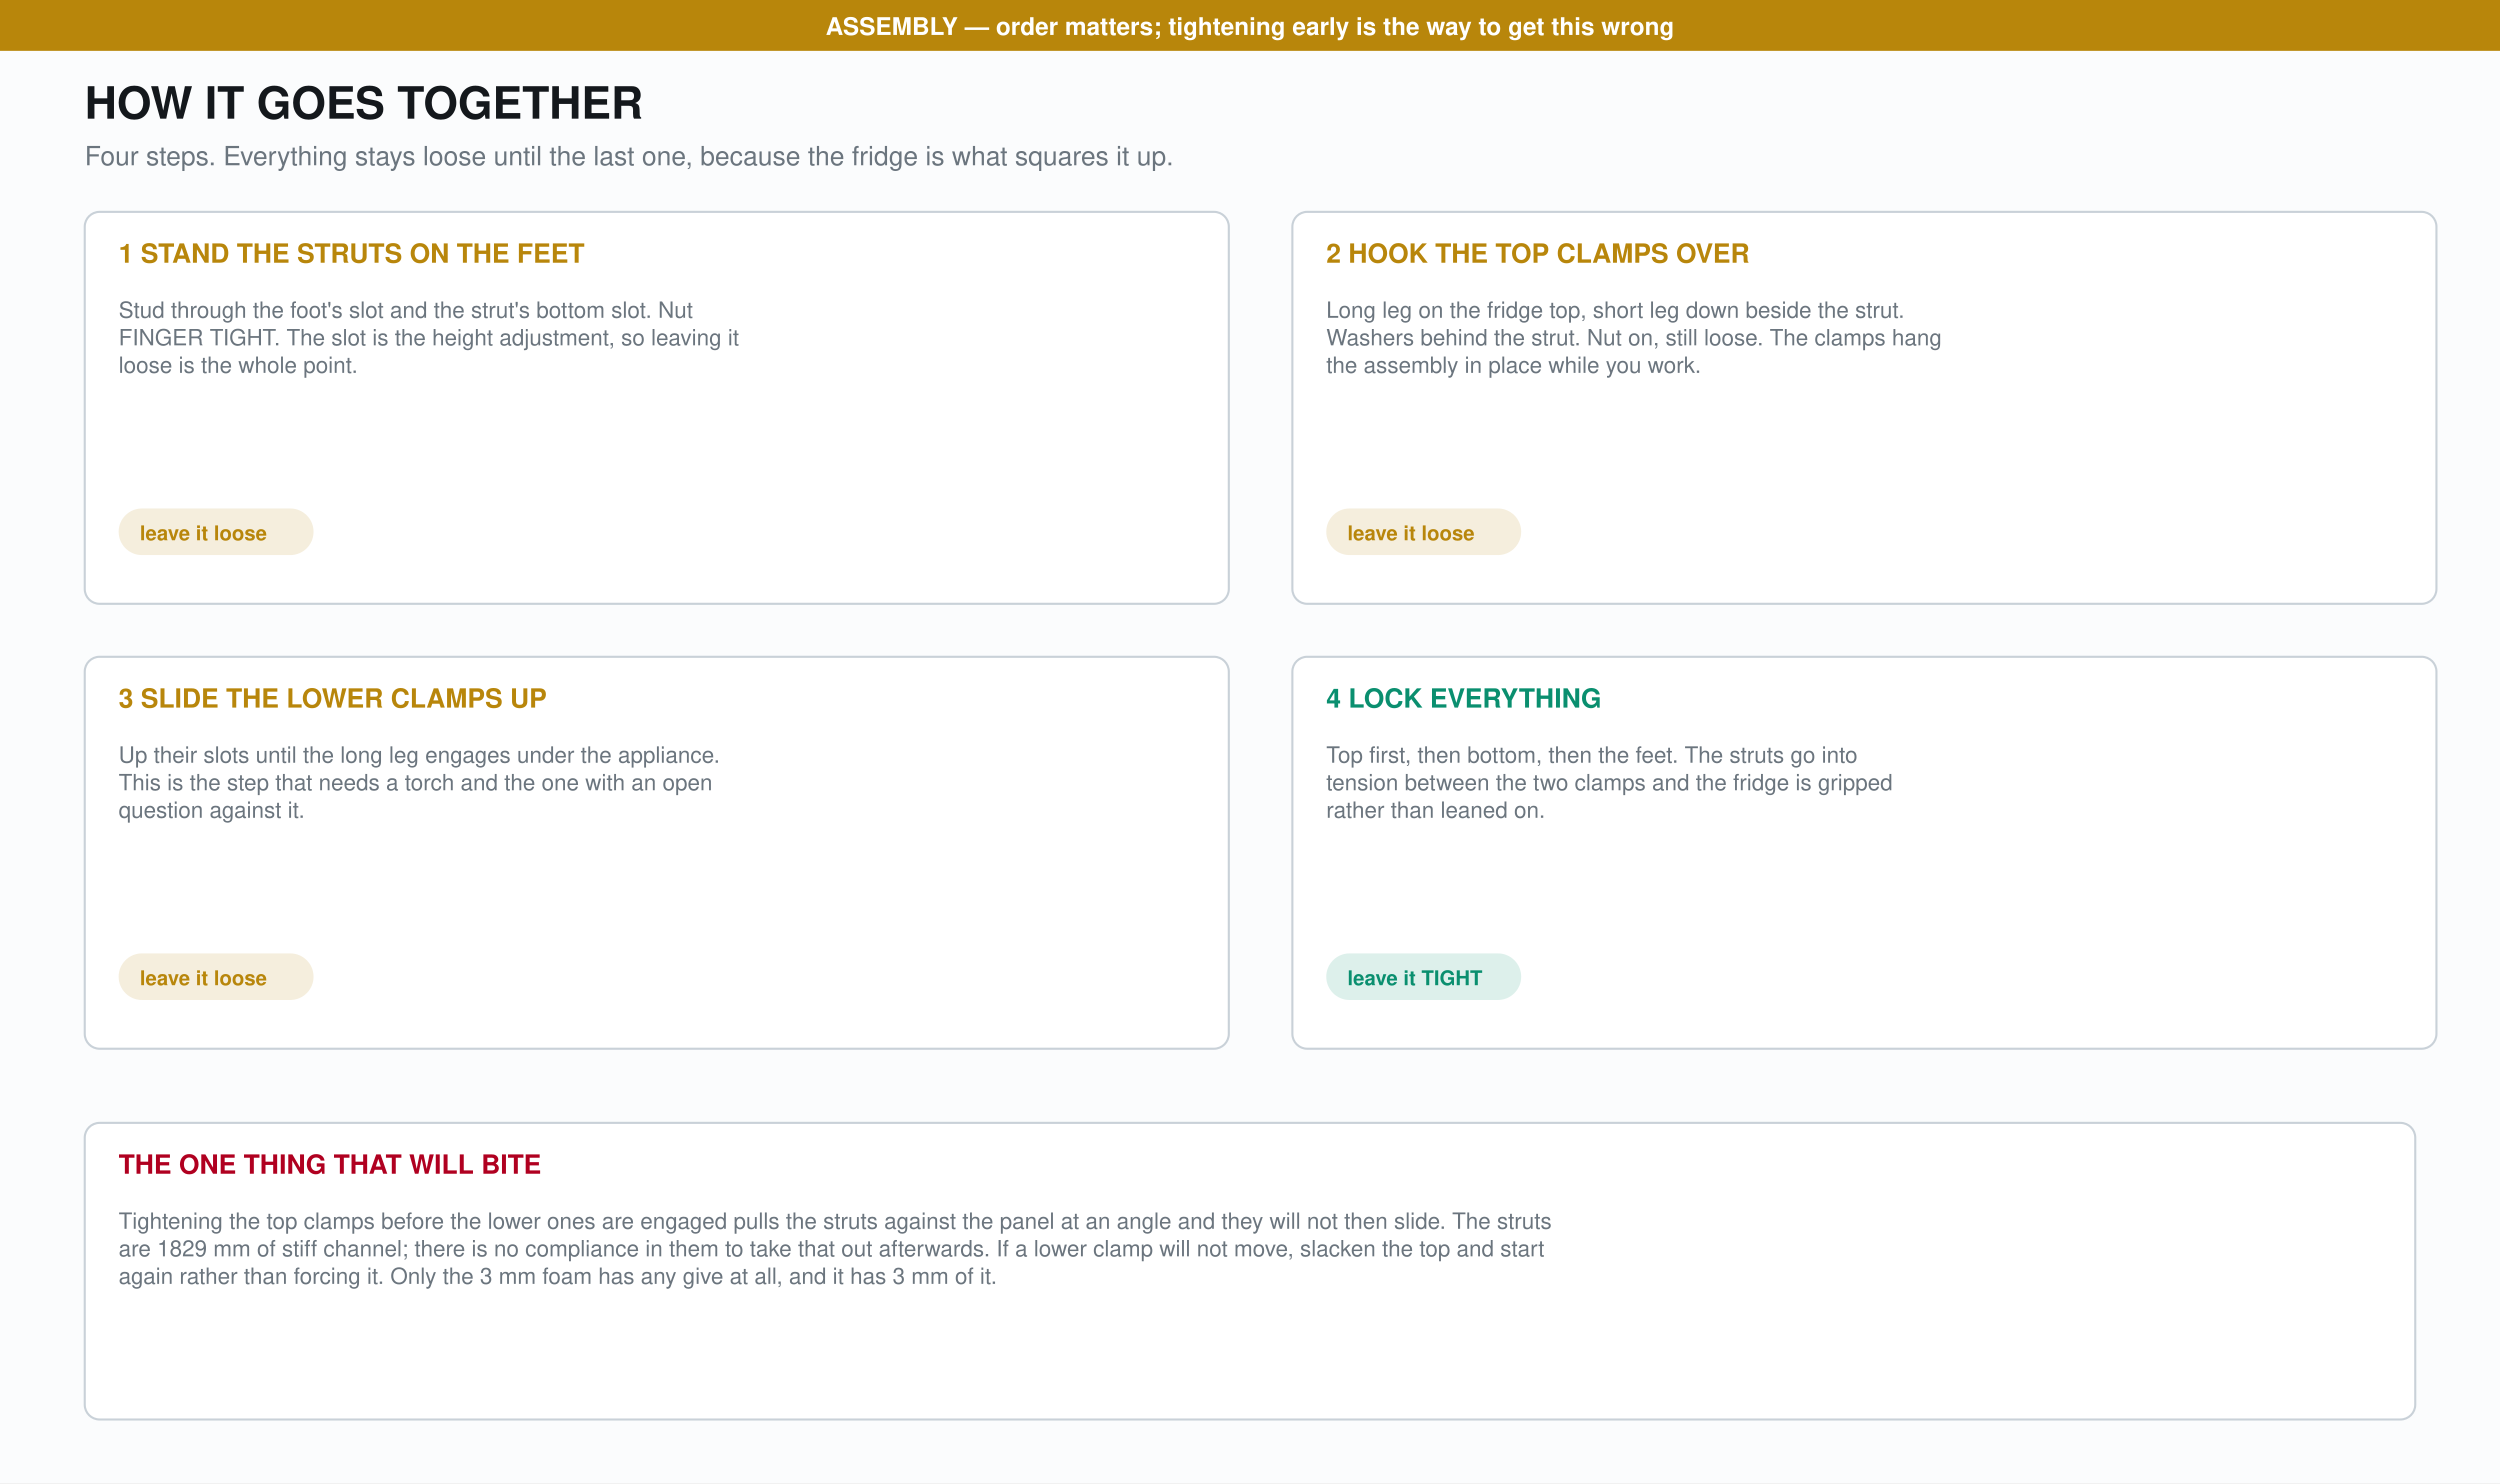
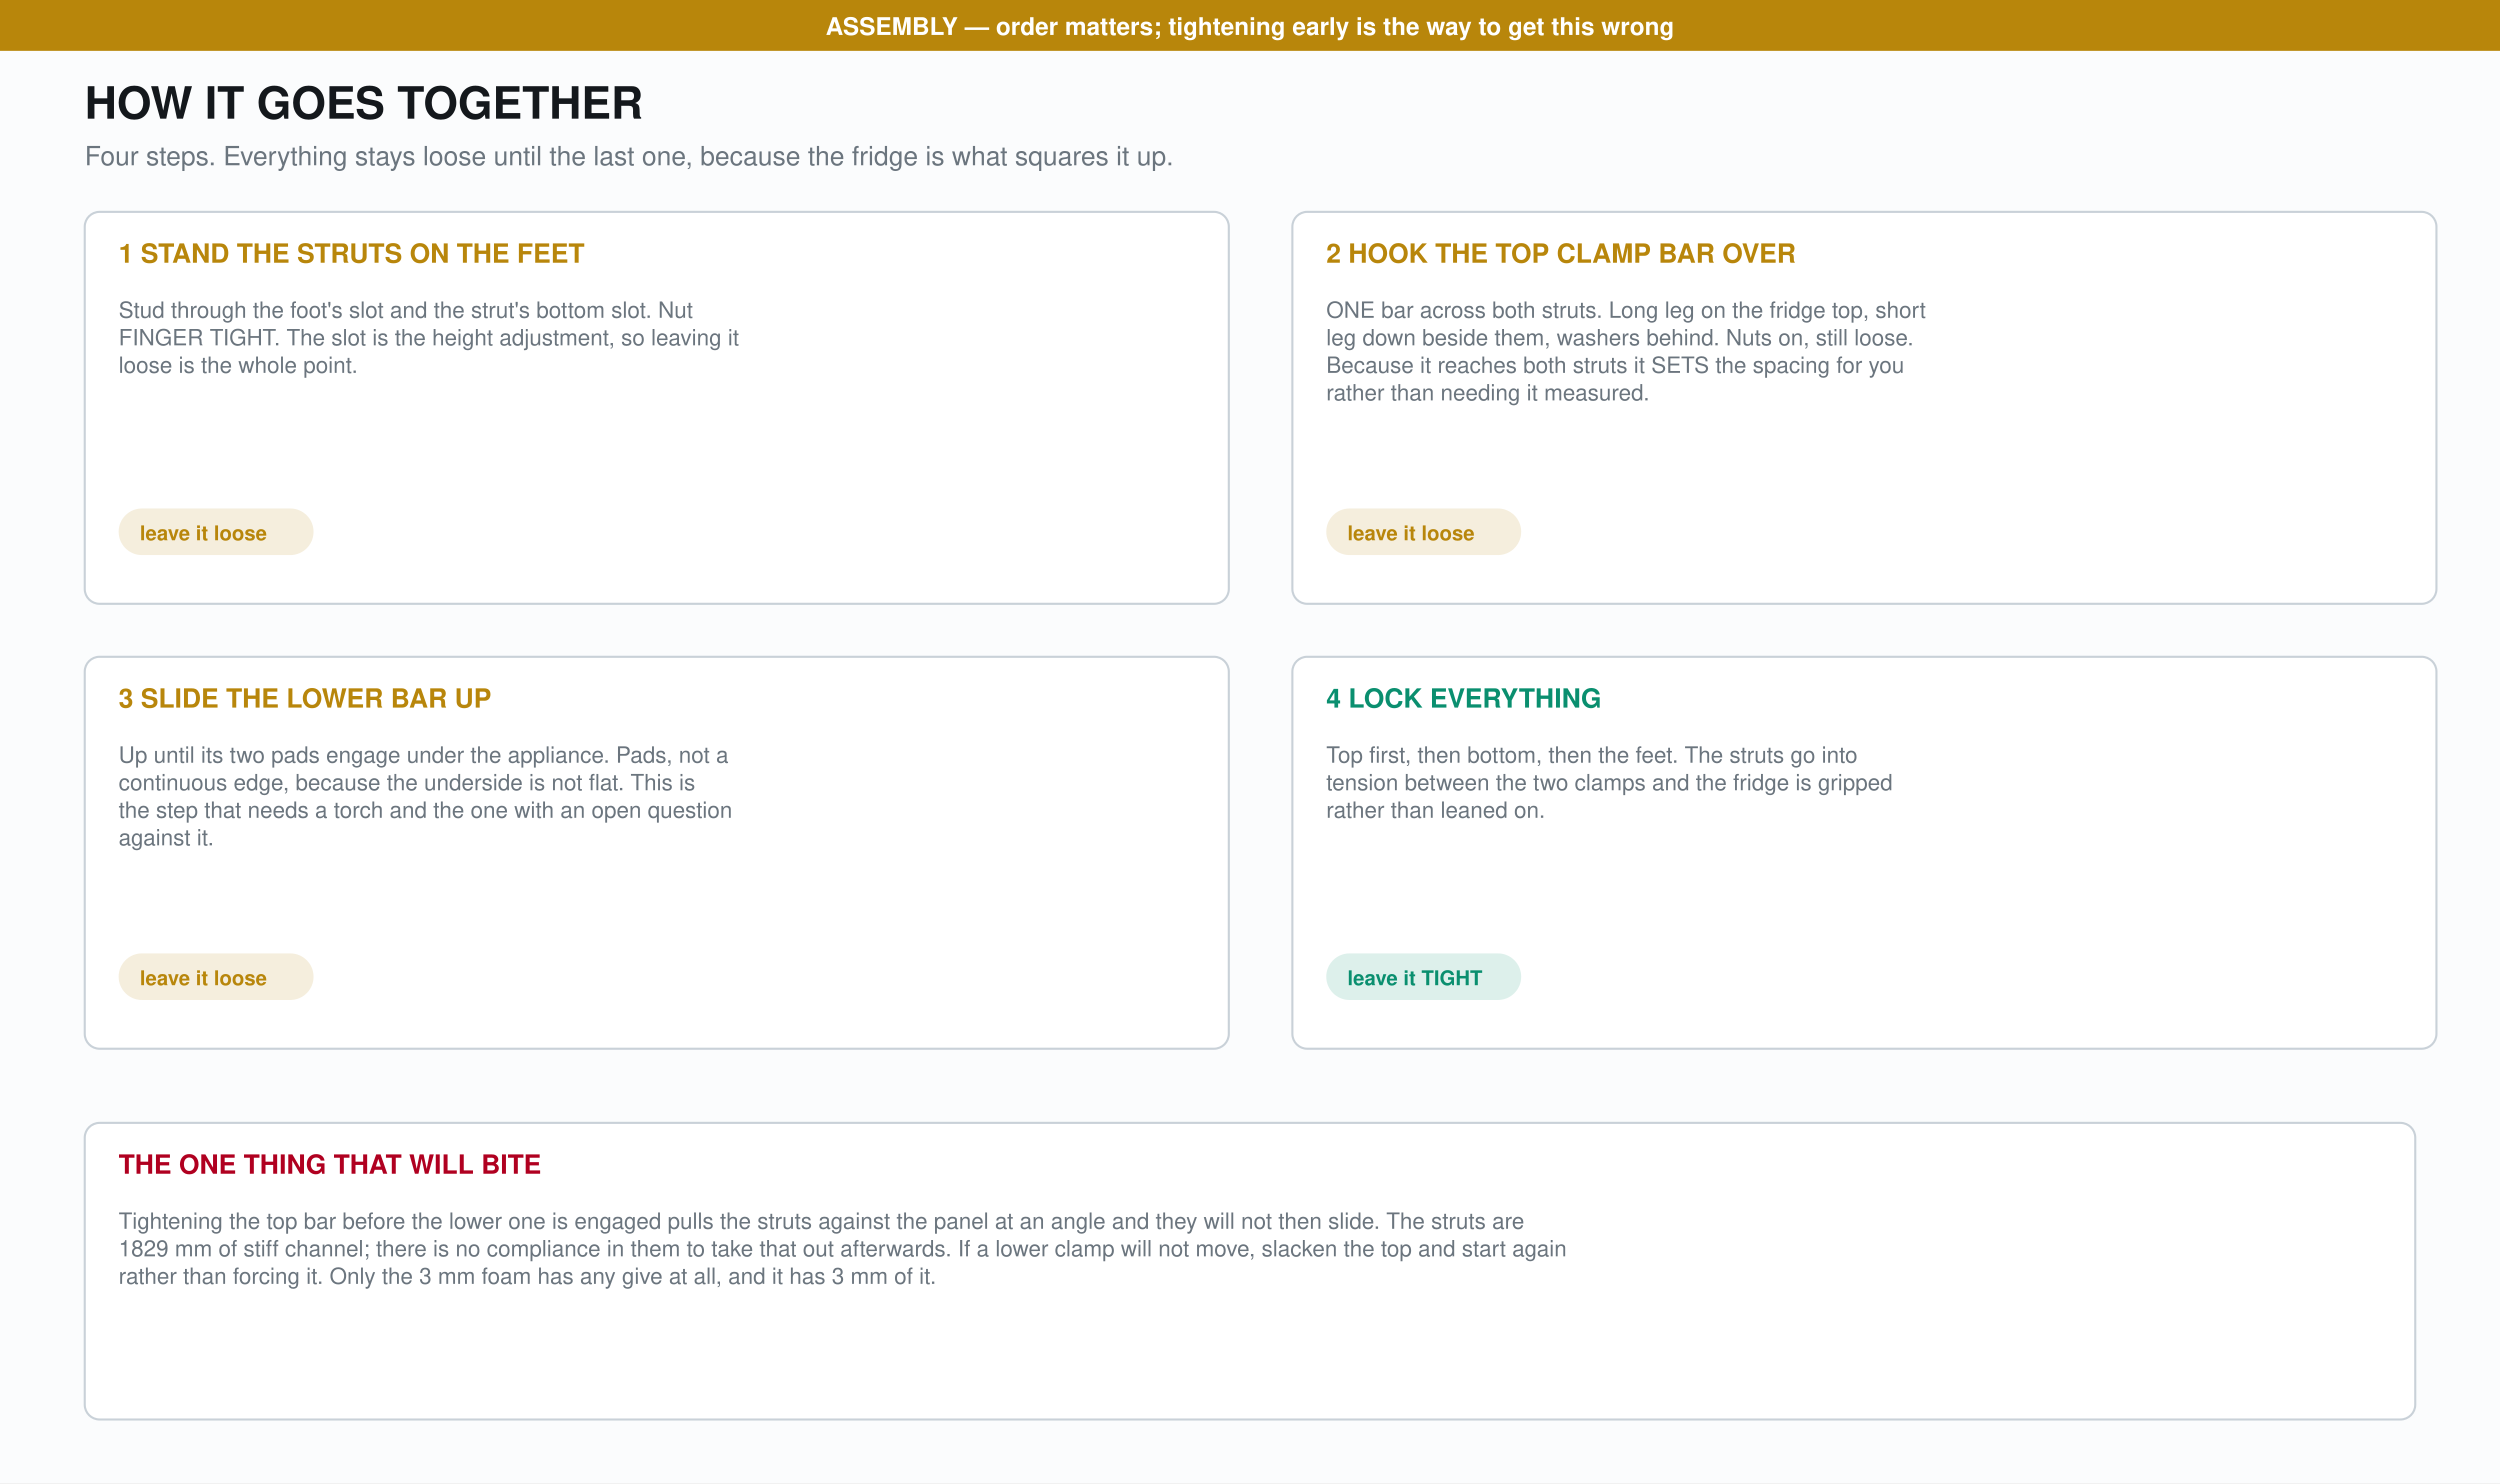
<svg xmlns="http://www.w3.org/2000/svg" width="1180" height="700" viewBox="0 0 1180 700">
  <rect width="1180" height="700" fill="#fbfcfd" />
  <rect width="1180" height="24" fill="#b8860b" />
  <text x="590.00" y="16.50" font-family="Helvetica,Arial,sans-serif" font-size="11.5" text-anchor="middle" fill="#fff" font-weight="bold">ASSEMBLY — order matters; tightening early is the way to get this wrong</text>
  <text x="40.00" y="56.00" font-family="Helvetica,Arial,sans-serif" font-size="21" text-anchor="start" fill="#14181c" font-weight="bold">HOW IT GOES TOGETHER</text>
  <text x="40.00" y="78.00" font-family="Helvetica,Arial,sans-serif" font-size="12.5" text-anchor="start" fill="#6b757e" font-weight="normal">Four steps. Everything stays loose until the last one, because the fridge is what squares it up.</text>
  <rect x="40.0" y="100.0" width="540.0" height="185.0" rx="7" fill="#fff" stroke="#c9d1d8" stroke-width="1" />
  <text x="56.00" y="124.00" font-family="Helvetica,Arial,sans-serif" font-size="12.5" text-anchor="start" fill="#b8860b" font-weight="bold">1  STAND THE STRUTS ON THE FEET</text>
  <text x="56.00" y="150.00" font-family="Helvetica,Arial,sans-serif" font-size="10.6" text-anchor="start" fill="#6b757e" font-weight="normal">Stud through the foot's slot and the strut's bottom slot. Nut</text>
  <text x="56.00" y="163.00" font-family="Helvetica,Arial,sans-serif" font-size="10.6" text-anchor="start" fill="#6b757e" font-weight="normal">FINGER TIGHT. The slot is the height adjustment, so leaving it</text>
  <text x="56.00" y="176.00" font-family="Helvetica,Arial,sans-serif" font-size="10.6" text-anchor="start" fill="#6b757e" font-weight="normal">loose is the whole point.</text>
  <rect x="56.0" y="240.0" width="92" height="22" rx="11" fill="#b8860b" fill-opacity="0.14" />
  <text x="66.00" y="255.00" font-family="Helvetica,Arial,sans-serif" font-size="9.6" text-anchor="start" fill="#b8860b" font-weight="bold">leave it loose</text>
  <rect x="610.0" y="100.0" width="540.0" height="185.0" rx="7" fill="#fff" stroke="#c9d1d8" stroke-width="1" />
-   <text x="626.00" y="124.00" font-family="Helvetica,Arial,sans-serif" font-size="12.5" text-anchor="start" fill="#b8860b" font-weight="bold">2  HOOK THE TOP CLAMPS OVER</text>
-   <text x="626.00" y="150.00" font-family="Helvetica,Arial,sans-serif" font-size="10.6" text-anchor="start" fill="#6b757e" font-weight="normal">Long leg on the fridge top, short leg down beside the strut.</text>
-   <text x="626.00" y="163.00" font-family="Helvetica,Arial,sans-serif" font-size="10.6" text-anchor="start" fill="#6b757e" font-weight="normal">Washers behind the strut. Nut on, still loose. The clamps hang</text>
-   <text x="626.00" y="176.00" font-family="Helvetica,Arial,sans-serif" font-size="10.6" text-anchor="start" fill="#6b757e" font-weight="normal">the assembly in place while you work.</text>
+   <text x="626.00" y="124.00" font-family="Helvetica,Arial,sans-serif" font-size="12.5" text-anchor="start" fill="#b8860b" font-weight="bold">2  HOOK THE TOP CLAMP BAR OVER</text>
+   <text x="626.00" y="150.00" font-family="Helvetica,Arial,sans-serif" font-size="10.6" text-anchor="start" fill="#6b757e" font-weight="normal">ONE bar across both struts. Long leg on the fridge top, short</text>
+   <text x="626.00" y="163.00" font-family="Helvetica,Arial,sans-serif" font-size="10.6" text-anchor="start" fill="#6b757e" font-weight="normal">leg down beside them, washers behind. Nuts on, still loose.</text>
+   <text x="626.00" y="176.00" font-family="Helvetica,Arial,sans-serif" font-size="10.6" text-anchor="start" fill="#6b757e" font-weight="normal">Because it reaches both struts it SETS the spacing for you</text>
+   <text x="626.00" y="189.00" font-family="Helvetica,Arial,sans-serif" font-size="10.6" text-anchor="start" fill="#6b757e" font-weight="normal">rather than needing it measured.</text>
  <rect x="626.0" y="240.0" width="92" height="22" rx="11" fill="#b8860b" fill-opacity="0.14" />
  <text x="636.00" y="255.00" font-family="Helvetica,Arial,sans-serif" font-size="9.6" text-anchor="start" fill="#b8860b" font-weight="bold">leave it loose</text>
  <rect x="40.0" y="310.0" width="540.0" height="185.0" rx="7" fill="#fff" stroke="#c9d1d8" stroke-width="1" />
-   <text x="56.00" y="334.00" font-family="Helvetica,Arial,sans-serif" font-size="12.5" text-anchor="start" fill="#b8860b" font-weight="bold">3  SLIDE THE LOWER CLAMPS UP</text>
-   <text x="56.00" y="360.00" font-family="Helvetica,Arial,sans-serif" font-size="10.6" text-anchor="start" fill="#6b757e" font-weight="normal">Up their slots until the long leg engages under the appliance.</text>
-   <text x="56.00" y="373.00" font-family="Helvetica,Arial,sans-serif" font-size="10.6" text-anchor="start" fill="#6b757e" font-weight="normal">This is the step that needs a torch and the one with an open</text>
-   <text x="56.00" y="386.00" font-family="Helvetica,Arial,sans-serif" font-size="10.6" text-anchor="start" fill="#6b757e" font-weight="normal">question against it.</text>
+   <text x="56.00" y="334.00" font-family="Helvetica,Arial,sans-serif" font-size="12.5" text-anchor="start" fill="#b8860b" font-weight="bold">3  SLIDE THE LOWER BAR UP</text>
+   <text x="56.00" y="360.00" font-family="Helvetica,Arial,sans-serif" font-size="10.6" text-anchor="start" fill="#6b757e" font-weight="normal">Up until its two pads engage under the appliance. Pads, not a</text>
+   <text x="56.00" y="373.00" font-family="Helvetica,Arial,sans-serif" font-size="10.6" text-anchor="start" fill="#6b757e" font-weight="normal">continuous edge, because the underside is not flat. This is</text>
+   <text x="56.00" y="386.00" font-family="Helvetica,Arial,sans-serif" font-size="10.6" text-anchor="start" fill="#6b757e" font-weight="normal">the step that needs a torch and the one with an open question</text>
+   <text x="56.00" y="399.00" font-family="Helvetica,Arial,sans-serif" font-size="10.6" text-anchor="start" fill="#6b757e" font-weight="normal">against it.</text>
  <rect x="56.0" y="450.0" width="92" height="22" rx="11" fill="#b8860b" fill-opacity="0.14" />
  <text x="66.00" y="465.00" font-family="Helvetica,Arial,sans-serif" font-size="9.6" text-anchor="start" fill="#b8860b" font-weight="bold">leave it loose</text>
  <rect x="610.0" y="310.0" width="540.0" height="185.0" rx="7" fill="#fff" stroke="#c9d1d8" stroke-width="1" />
  <text x="626.00" y="334.00" font-family="Helvetica,Arial,sans-serif" font-size="12.5" text-anchor="start" fill="#0a8f6f" font-weight="bold">4  LOCK EVERYTHING</text>
  <text x="626.00" y="360.00" font-family="Helvetica,Arial,sans-serif" font-size="10.6" text-anchor="start" fill="#6b757e" font-weight="normal">Top first, then bottom, then the feet. The struts go into</text>
  <text x="626.00" y="373.00" font-family="Helvetica,Arial,sans-serif" font-size="10.6" text-anchor="start" fill="#6b757e" font-weight="normal">tension between the two clamps and the fridge is gripped</text>
  <text x="626.00" y="386.00" font-family="Helvetica,Arial,sans-serif" font-size="10.6" text-anchor="start" fill="#6b757e" font-weight="normal">rather than leaned on.</text>
  <rect x="626.0" y="450.0" width="92" height="22" rx="11" fill="#0a8f6f" fill-opacity="0.14" />
  <text x="636.00" y="465.00" font-family="Helvetica,Arial,sans-serif" font-size="9.6" text-anchor="start" fill="#0a8f6f" font-weight="bold">leave it TIGHT</text>
  <rect x="40.0" y="530.0" width="1100.0" height="140.0" rx="7" fill="#fff" stroke="#c9d1d8" stroke-width="1" />
  <text x="56.00" y="554.00" font-family="Helvetica,Arial,sans-serif" font-size="12.5" text-anchor="start" fill="#b00020" font-weight="bold">THE ONE THING THAT WILL BITE</text>
-   <text x="56.00" y="580.00" font-family="Helvetica,Arial,sans-serif" font-size="10.6" text-anchor="start" fill="#6b757e" font-weight="normal">Tightening the top clamps before the lower ones are engaged pulls the struts against the panel at an angle and they will not then slide. The struts</text>
-   <text x="56.00" y="593.00" font-family="Helvetica,Arial,sans-serif" font-size="10.6" text-anchor="start" fill="#6b757e" font-weight="normal">are 1829 mm of stiff channel; there is no compliance in them to take that out afterwards. If a lower clamp will not move, slacken the top and start</text>
-   <text x="56.00" y="606.00" font-family="Helvetica,Arial,sans-serif" font-size="10.6" text-anchor="start" fill="#6b757e" font-weight="normal">again rather than forcing it. Only the 3 mm foam has any give at all, and it has 3 mm of it.</text>
+   <text x="56.00" y="580.00" font-family="Helvetica,Arial,sans-serif" font-size="10.6" text-anchor="start" fill="#6b757e" font-weight="normal">Tightening the top bar before the lower one is engaged pulls the struts against the panel at an angle and they will not then slide. The struts are</text>
+   <text x="56.00" y="593.00" font-family="Helvetica,Arial,sans-serif" font-size="10.6" text-anchor="start" fill="#6b757e" font-weight="normal">1829 mm of stiff channel; there is no compliance in them to take that out afterwards. If a lower clamp will not move, slacken the top and start again</text>
+   <text x="56.00" y="606.00" font-family="Helvetica,Arial,sans-serif" font-size="10.6" text-anchor="start" fill="#6b757e" font-weight="normal">rather than forcing it. Only the 3 mm foam has any give at all, and it has 3 mm of it.</text>
</svg>
